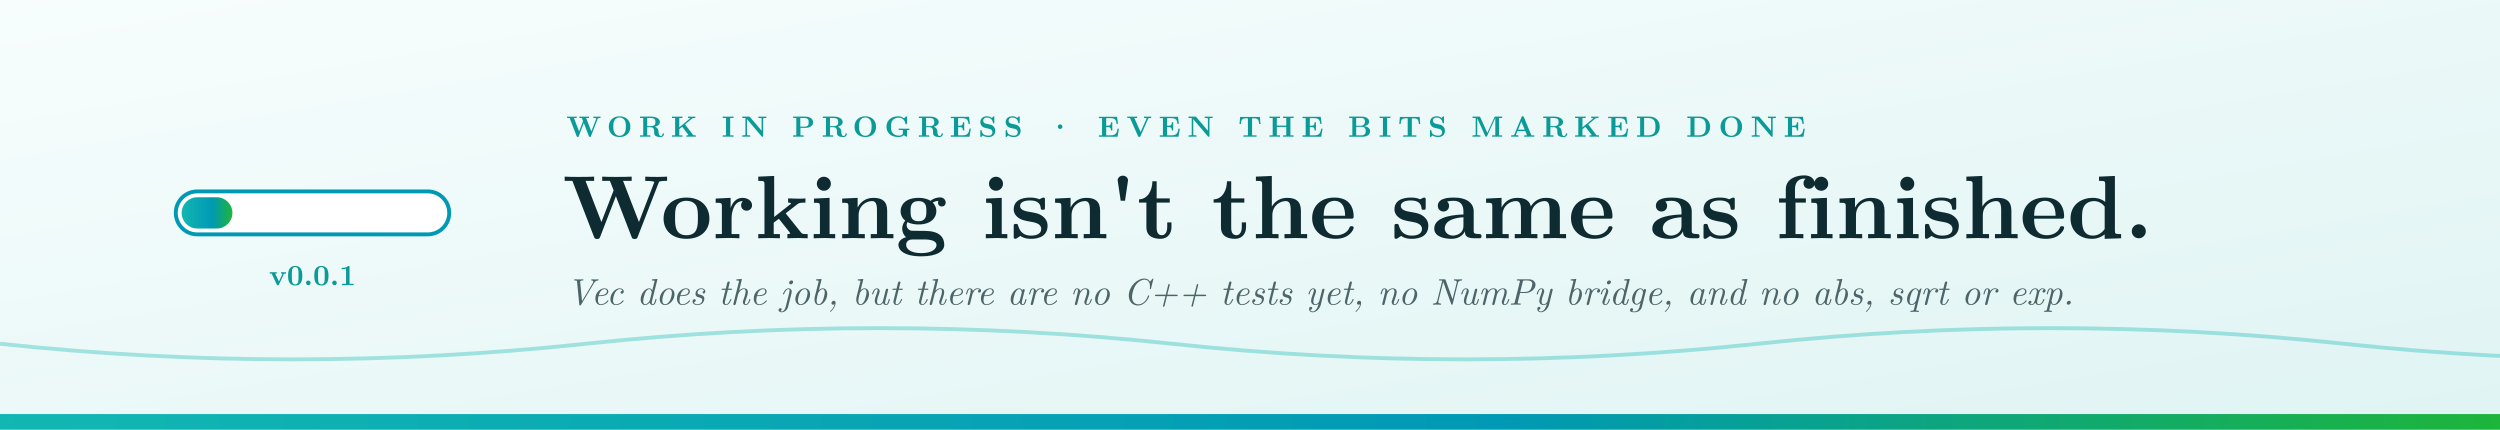
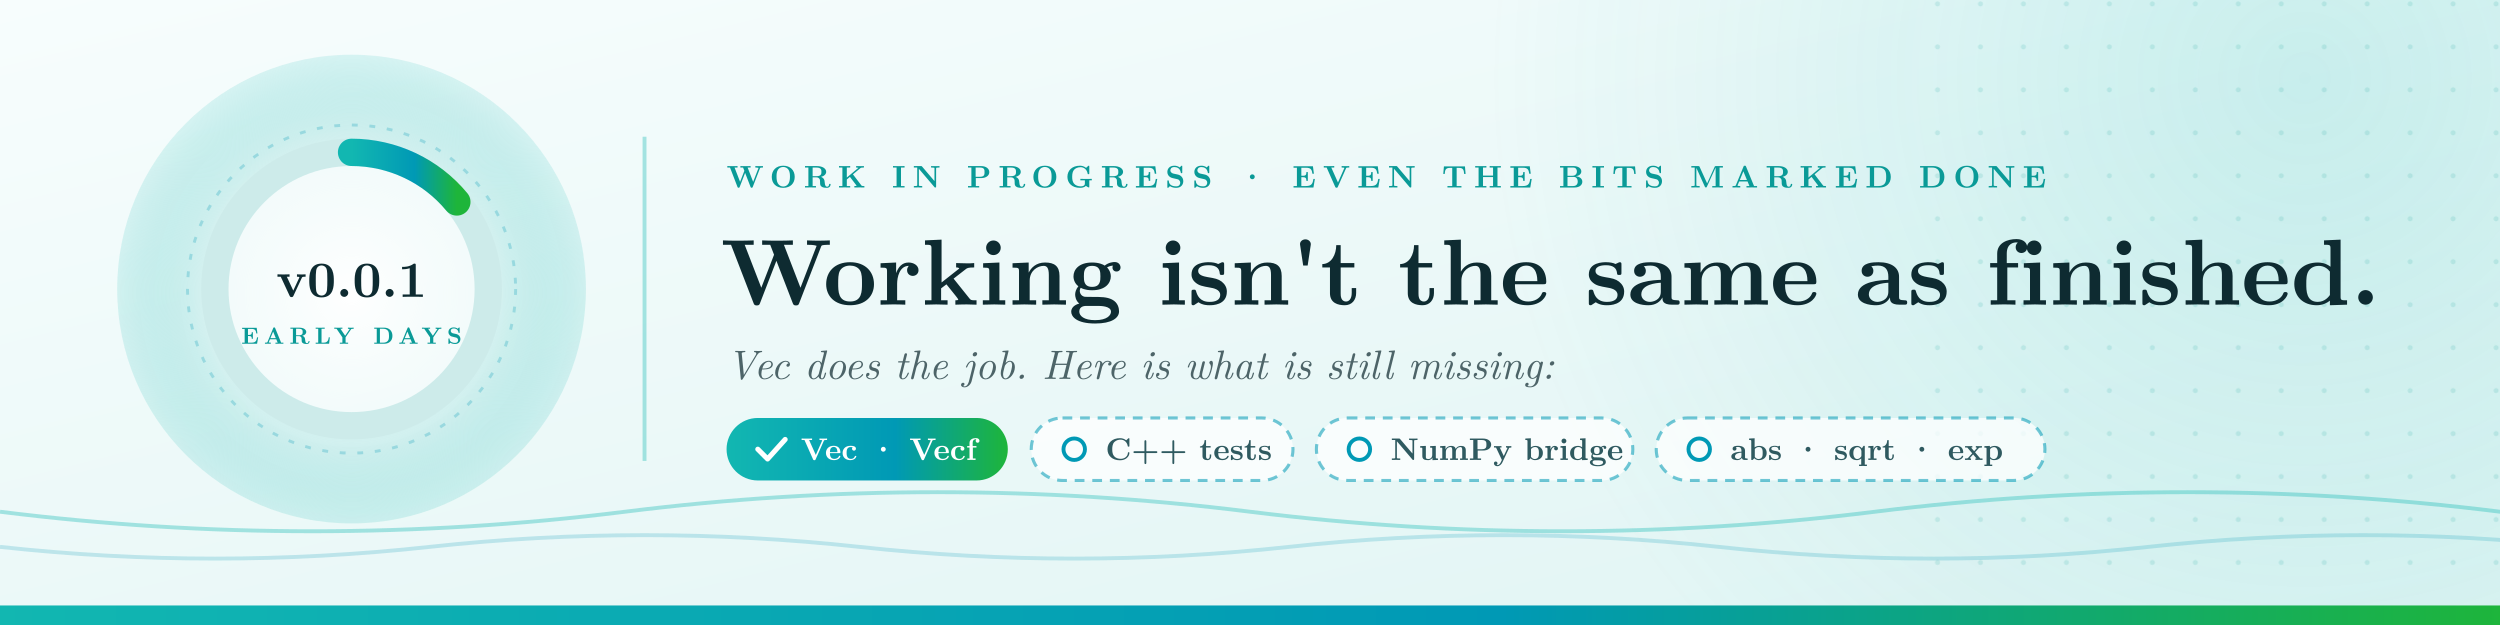
- <svg xmlns="http://www.w3.org/2000/svg" width="1280" height="220" viewBox="0 0 1280 220">
+ <svg xmlns="http://www.w3.org/2000/svg" width="1280" height="320" viewBox="0 0 1280 320">
  <defs>
    <linearGradient id="paper" x1="0" y1="0" x2="1" y2="1">
      <stop offset="0" stop-color="#f7fdfd" />
      <stop offset="1" stop-color="#dff4f3" />
    </linearGradient>
    <linearGradient id="band" x1="0" y1="0" x2="1" y2="0">
      <stop offset="0" stop-color="#12b7b1" />
      <stop offset="0.6" stop-color="#0099B5" />
      <stop offset="1" stop-color="#1EB53A" />
    </linearGradient>
+     <radialGradient id="tint" gradientUnits="userSpaceOnUse" cx="1180" cy="40" r="420">
+       <stop offset="0" stop-color="#12b7b1" stop-opacity="0.16" />
+       <stop offset="1" stop-color="#12b7b1" stop-opacity="0" />
+     </radialGradient>
+     <radialGradient id="glow" gradientUnits="userSpaceOnUse" cx="180" cy="150" r="140">
+       <stop offset="0" stop-color="#ffffff" stop-opacity="0.95" />
+       <stop offset="0.55" stop-color="#bfeae8" stop-opacity="0.6" />
+       <stop offset="1" stop-color="#12b7b1" stop-opacity="0" />
+     </radialGradient>
+     <pattern id="dots" width="22" height="22" patternUnits="userSpaceOnUse">
+       <circle cx="2" cy="2" r="1.3" fill="#0a9a97" fill-opacity="0.13" />
+     </pattern>
  </defs>
-   <rect width="1280" height="220" fill="url(#paper)" />
-   <path d="M0,176 Q150,192 300,176 T600,176 T900,176 T1200,176 T1500,176" fill="none" stroke="#12b7b1" stroke-opacity="0.35" stroke-width="2" />
-   <rect x="90" y="98" width="140" height="22" rx="11" fill="#ffffff" stroke="#0099B5" stroke-width="2" />
-   <rect x="93" y="101" width="26" height="16" rx="8" fill="url(#band)" />
-   <text x="160" y="146" font-family="Latin Modern Roman, Georgia, serif" font-size="15" font-weight="700" text-anchor="middle" fill="#0a9a97">v0.0.1</text>
+   <rect width="1280" height="320" fill="url(#paper)" />
+   <rect width="1280" height="320" fill="url(#tint)" />
+   <rect x="980" y="0" width="300" height="300" fill="url(#dots)" />
+   <path d="M0,262 Q160,282 320,262 T640,262 T960,262 T1280,262 T1600,262" fill="none" stroke="#12b7b1" stroke-opacity="0.35" stroke-width="2" />
+   <path d="M0,280 Q110,292 220,280 T440,280 T660,280 T880,280 T1100,280 T1320,280" fill="none" stroke="#0099B5" stroke-opacity="0.2" stroke-width="2" />
+   <line x1="330" y1="70" x2="330" y2="236" stroke="#12b7b1" stroke-opacity="0.35" stroke-width="2" />
+   <circle cx="180" cy="148" r="120" fill="url(#glow)" />
+   <circle cx="180" cy="148" r="70" fill="#ffffff" fill-opacity="0.7" stroke="#cdebea" stroke-width="14" />
+   <path d="M180,78 A70,70 0 0 1 233.9,103.4" fill="none" stroke="url(#band)" stroke-width="14" stroke-linecap="round" />
+   <circle cx="180" cy="148" r="84" fill="none" stroke="#0099B5" stroke-opacity="0.25" stroke-width="1.5" stroke-dasharray="3 6" />
+   <g font-family="Latin Modern Roman, Georgia, serif" font-weight="700" text-anchor="middle">
+     <text x="180" y="152" font-size="26" fill="#0e2b31">v0.0.1</text>
+     <text x="180" y="176" font-size="12" letter-spacing="2.6" fill="#0a9a97">EARLY DAYS</text>
+   </g>
  <g font-family="Latin Modern Roman, Georgia, serif" font-weight="700">
-     <text x="290" y="70" font-size="15" letter-spacing="3.4" fill="#0a9a97">WORK IN PROGRESS  ·  EVEN THE BITS MARKED DONE</text>
-     <text x="288" y="122" font-size="46" fill="#0e2b31">Working isn't the same as finished.</text>
-     <text x="290" y="156" font-size="19" font-weight="400" font-style="italic" fill="#4d6468">Vec does the job, but there are no C++ tests yet, no NumPy bridge, and no abs, sqrt or exp.</text>
+     <text x="372" y="96" font-size="16" letter-spacing="3.6" fill="#0a9a97">WORK IN PROGRESS  ·  EVEN THE BITS MARKED DONE</text>
+     <text x="369" y="156" font-size="48" fill="#0e2b31">Working isn't the same as finished.</text>
+     <text x="372" y="194" font-size="21" font-weight="400" font-style="italic" fill="#4d6468">Vec does the job. Here is what is still missing:</text>
  </g>
-   <rect x="0" y="212" width="1280" height="8" fill="url(#band)" />
+   <rect x="372" y="214" width="144" height="32" rx="16" fill="url(#band)" />
+   <path d="M388,230 l5,5 l9,-10" fill="none" stroke="#fff" stroke-width="2.6" stroke-linecap="round" stroke-linejoin="round" />
+   <text x="410" y="235.5" font-family="Latin Modern Roman, Georgia, serif" font-size="16" font-weight="700" fill="#ffffff">Vec · Vecf</text>
+   <rect x="528" y="214" width="134" height="32" rx="16" fill="#ffffff" fill-opacity="0.75" stroke="#0099B5" stroke-opacity="0.55" stroke-width="1.6" stroke-dasharray="5 4" />
+   <circle cx="550" cy="230" r="5.5" fill="none" stroke="#0099B5" stroke-width="2" />
+   <text x="566" y="235.5" font-family="Latin Modern Roman, Georgia, serif" font-size="16" font-weight="700" fill="#2f5a60">C++ tests</text>
+   <rect x="674" y="214" width="162" height="32" rx="16" fill="#ffffff" fill-opacity="0.75" stroke="#0099B5" stroke-opacity="0.55" stroke-width="1.6" stroke-dasharray="5 4" />
+   <circle cx="696" cy="230" r="5.5" fill="none" stroke="#0099B5" stroke-width="2" />
+   <text x="712" y="235.5" font-family="Latin Modern Roman, Georgia, serif" font-size="16" font-weight="700" fill="#2f5a60">NumPy bridge</text>
+   <rect x="848" y="214" width="199" height="32" rx="16" fill="#ffffff" fill-opacity="0.75" stroke="#0099B5" stroke-opacity="0.55" stroke-width="1.6" stroke-dasharray="5 4" />
+   <circle cx="870" cy="230" r="5.5" fill="none" stroke="#0099B5" stroke-width="2" />
+   <text x="886" y="235.5" font-family="Latin Modern Roman, Georgia, serif" font-size="16" font-weight="700" fill="#2f5a60">abs · sqrt · exp</text>
+   <rect x="0" y="310" width="1280" height="10" fill="url(#band)" />
</svg>
